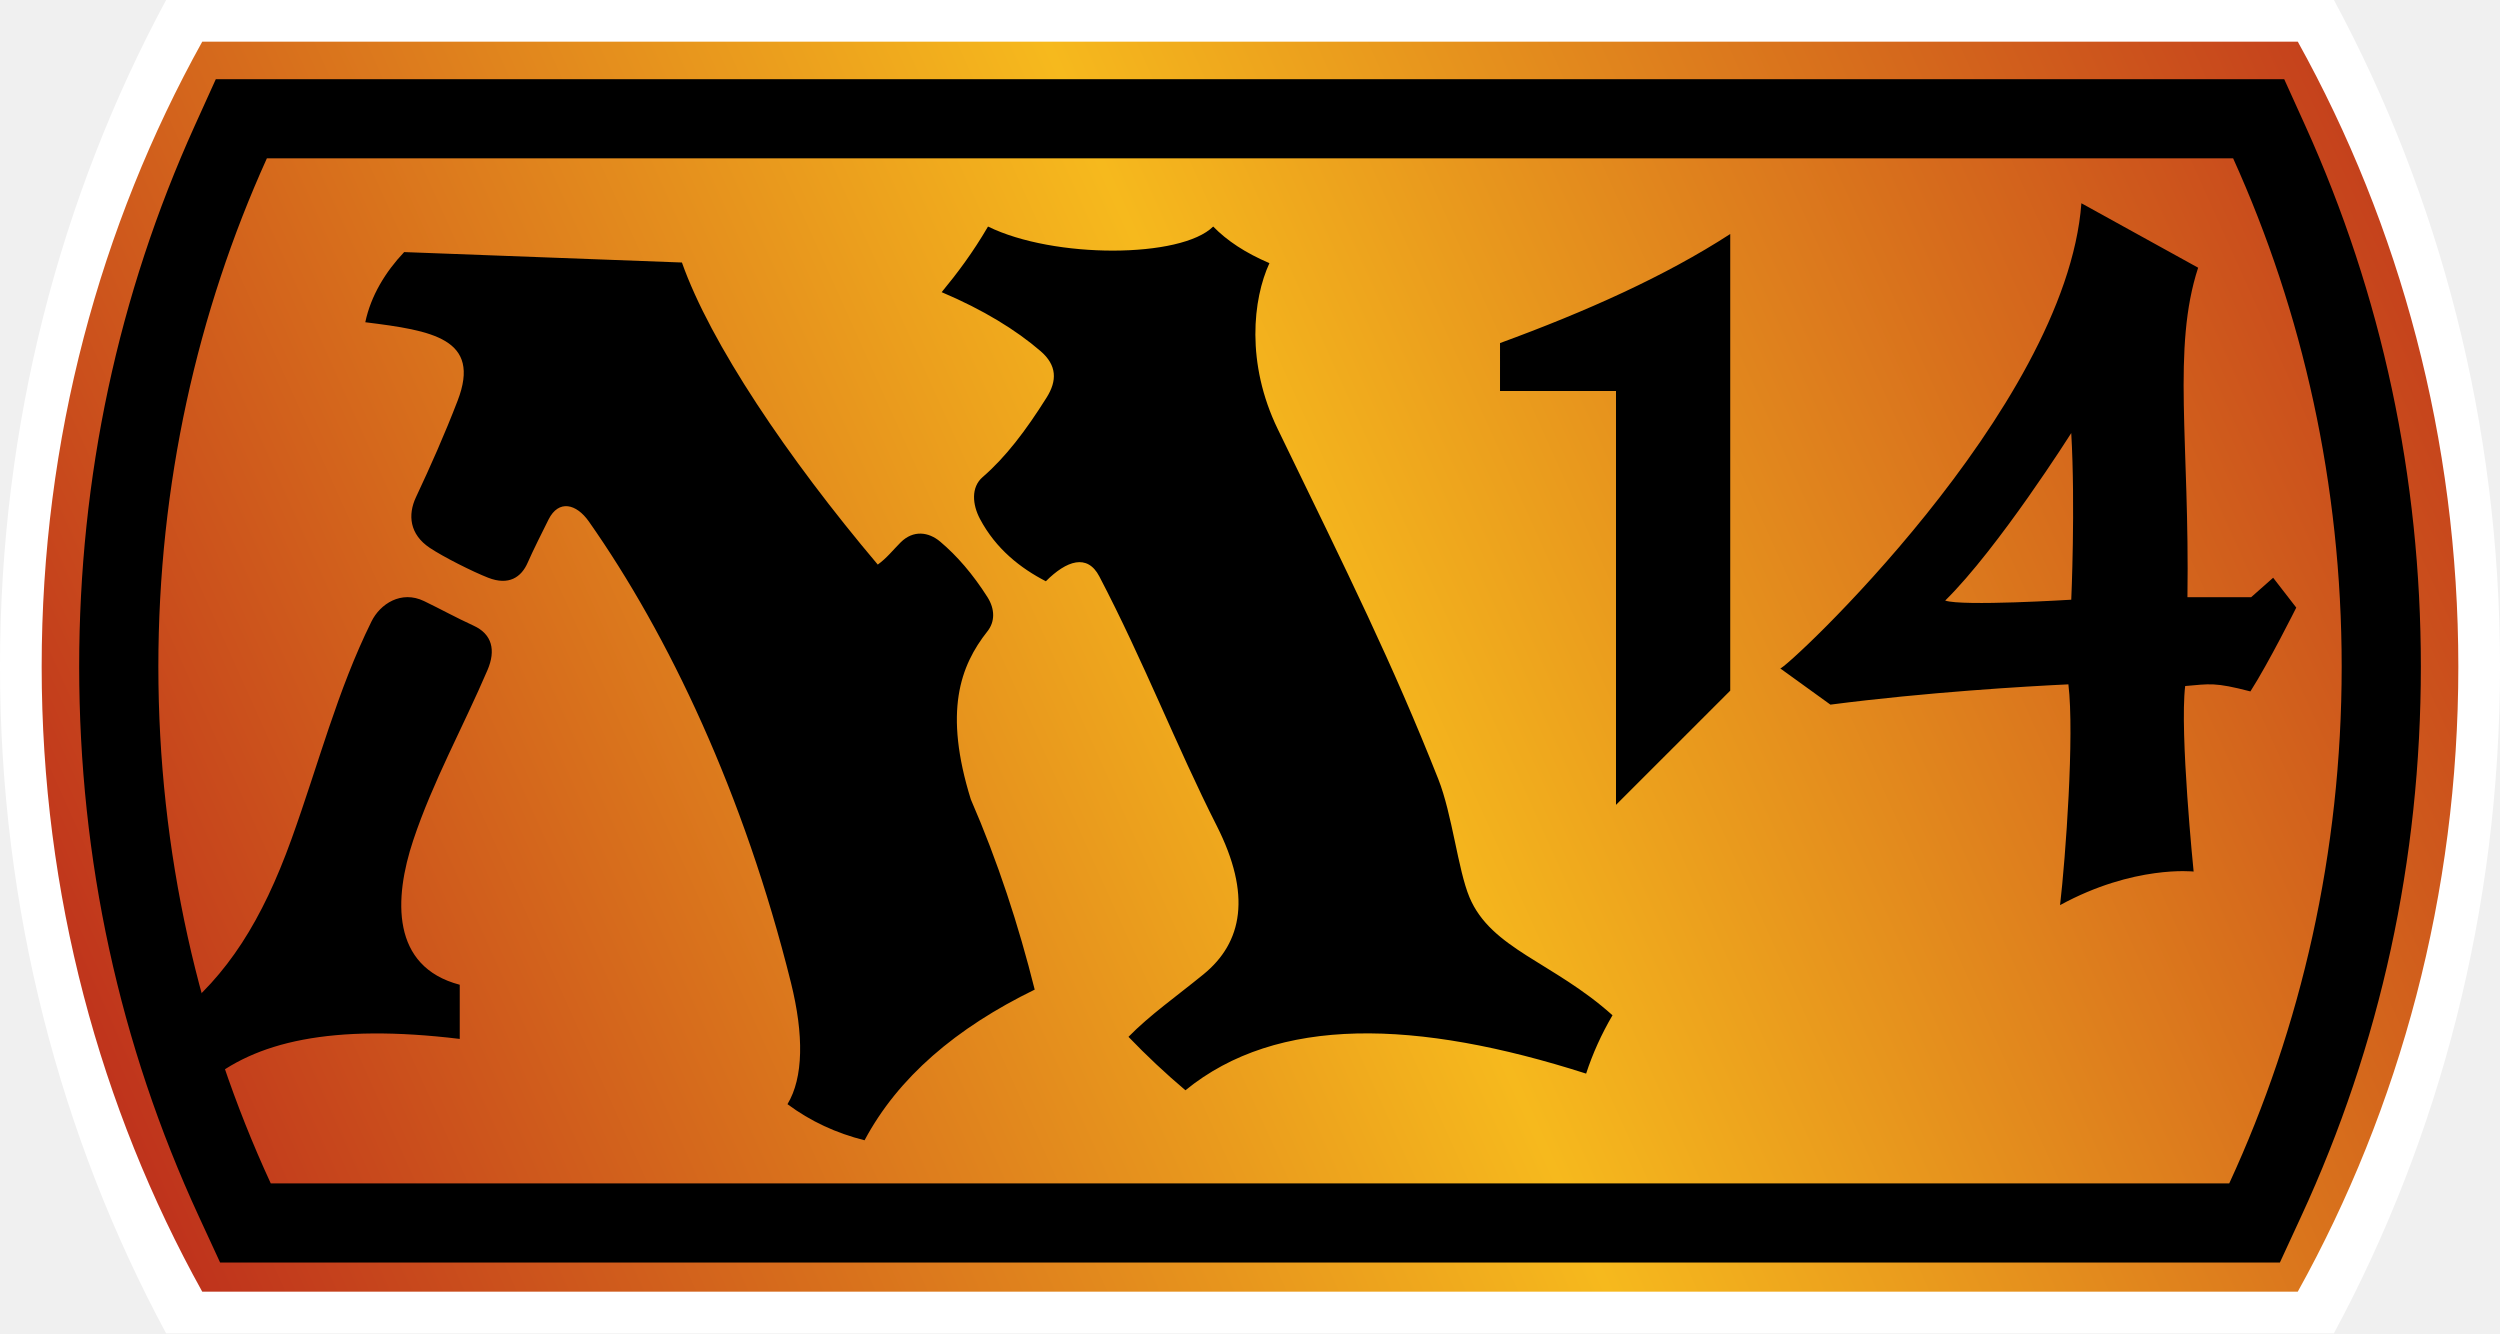
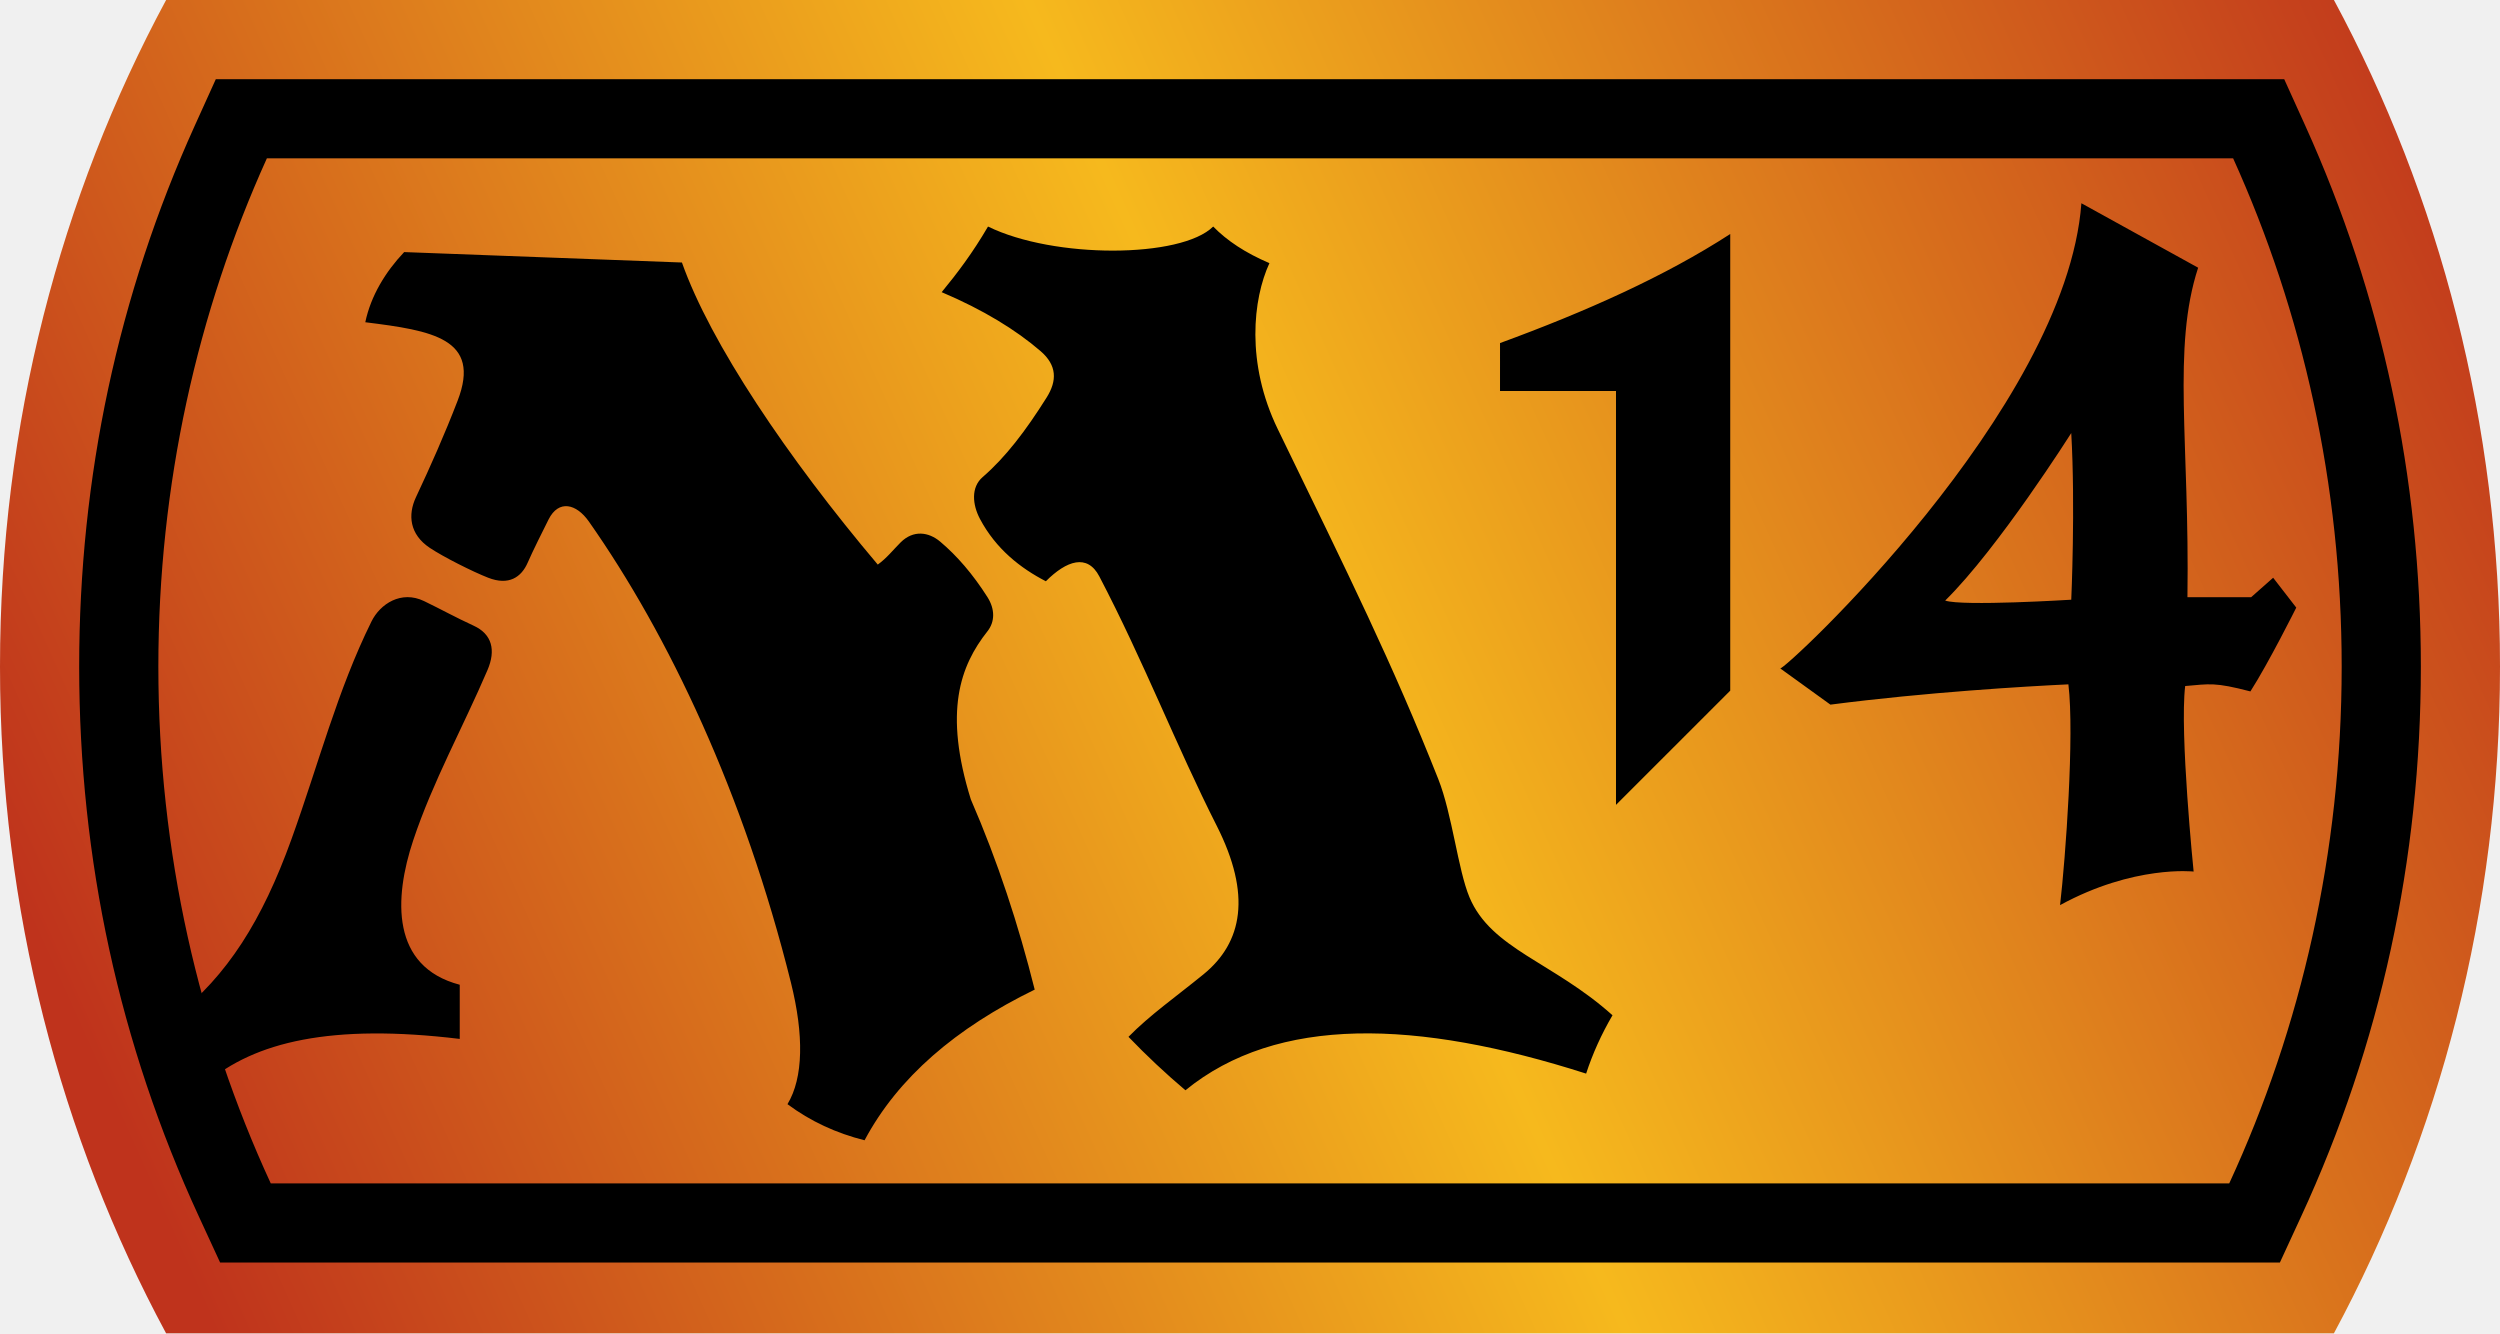
- <svg xmlns="http://www.w3.org/2000/svg" xmlns:xlink="http://www.w3.org/1999/xlink" width="600" height="320.003" viewBox="0 0 600 320.003">
+ <svg xmlns="http://www.w3.org/2000/svg" xmlns:xlink="http://www.w3.org/1999/xlink" width="600" height="320.003" viewBox="0 0 600 320.003" version="1.1" id="svg18">
+   <defs id="defs22">
+     <linearGradient xlink:href="#a" id="linearGradient903" x1="3.837" x2="95.913" y1="45.069" y2="4.931" gradientTransform="matrix(6.18673,0,0,6,10,10.002)" gradientUnits="userSpaceOnUse" />
+     <linearGradient id="linearGradient908" x1="5.99" x2="87.76" y1="44.064" y2="5.935" gradientUnits="userSpaceOnUse">
+       <stop offset="0" style="stop-color:#bf331c" id="stop2-3" />
+       <stop offset=".5" style="stop-color:#f6b91d" id="stop4-6" />
+       <stop offset="1" style="stop-color:#bf331c" id="stop6-7" />
+     </linearGradient>
+   </defs>
  <linearGradient id="a" x1="5.99" x2="87.76" y1="44.064" y2="5.935" gradientUnits="userSpaceOnUse">
-     <stop offset="0" style="stop-color:#bf331c" />
-     <stop offset=".5" style="stop-color:#f6b91d" />
-     <stop offset="1" style="stop-color:#bf331c" />
+     <stop offset="0" style="stop-color:#bf331c" id="stop2" />
+     <stop offset=".5" style="stop-color:#f6b91d" id="stop4" />
+     <stop offset="1" style="stop-color:#bf331c" id="stop6" />
  </linearGradient>
  <linearGradient xlink:href="#a" id="b" x1="3.837" x2="95.913" y1="45.069" y2="4.931" gradientTransform="matrix(6.18673 0 0 6 10 10.002)" gradientUnits="userSpaceOnUse" />
-   <path d="M39.866 0C14.509 47.098 0 101.735 0 160.002c0 58.266 14.509 112.903 39.866 160.001h520.268C585.491 272.905 600 218.268 600 160.002S585.491 47.098 560.14 0Z" style="fill:#fff" />
-   <path d="M48.537 10.002C24.025 54.156 10 105.378 10 160.002s14.025 105.846 38.537 150h502.926c24.512-44.154 38.537-95.376 38.537-150s-14.025-105.846-38.53-150z" style="fill:url(#b)" />
-   <path d="M535.955 38.004c16.684 36.89 26.048 78.272 26.048 122.004 0 44.525-9.722 86.612-26.983 124.001H64.98c-17.261-37.395-26.976-79.482-26.976-124.007 0-43.726 9.363-85.115 26.048-122.005h471.903m12.256-18.995H51.796L46.74 30.17c-18.407 40.679-27.738 84.366-27.738 129.832 0 46.272 9.67 90.676 28.73 131.963l5.094 11.04h494.348l5.094-11.04c19.072-41.287 28.737-85.69 28.737-131.963 0-45.466-9.332-89.153-27.738-129.838z" />
-   <path d="M42.004 244.003c12.525-9.818 20.915-23.073 27.949-42.6 6.534-18.111 10.97-35.584 19.2-52.25 2.08-4.21 7.13-7.532 12.602-4.902 3.859 1.856 7.693 3.981 11.917 5.914 4.441 2.035 5.363 5.888 3.334 10.637-5.862 13.69-13.14 26.79-17.83 40.864-4.666 14.004-5.338 30.336 11.161 34.676v12.998c-30.784-3.725-49.223.685-60.903 10.663zM87.668 77.338c16.084 2.004 27.91 3.91 22.164 18.823-3.13 8.135-6.516 15.744-10.004 23.175-1.984 4.224-1.542 8.915 3.335 12.16 3.27 2.182 10.336 5.734 14.003 7.161 4.915 1.92 7.949-.076 9.498-3.66 1.139-2.637 3.712-7.77 4.998-10.336 2.42-4.813 6.656-3.777 9.664.499 19.117 27.232 37.198 65.248 48.5 110.676 3.13 12.576 3.002 22.836-.832 29.165 5.517 4.103 11.7 6.963 18.503 8.666 8.019-15.066 21.945-26.95 40.832-36.16-3.872-15.476-8.845-30.727-15.335-45.665-6.534-21.037-2.579-32.013 4-40.34 1.799-2.272 1.837-5.286 0-8.185-3.52-5.55-7.36-9.965-11.334-13.312-2.797-2.362-6.464-2.855-9.498.16-1.792 1.785-3.353 3.801-5.497 5.337-21.671-25.664-40.167-53.165-47.002-72.5L96.999 60.5c-4.499 4.749-8 10.502-9.33 16.838m162.075 6.938c3.924 3.386 4.007 7.066 1.434 11.149-5.005 7.962-9.843 14.323-15.34 19.072-2.868 2.477-2.427 6.663-.666 10.004 3.859 7.302 9.817 11.897 15.833 15.001 4.973-4.973 9.952-6.675 12.832-1.165 10.618 20.289 18.554 40.859 28.167 59.828 8.403 16.59 6.227 28.013-3.168 35.674-6.56 5.35-12.89 9.78-18.003 15.002a182 182 0 0 0 13.67 12.826c22.055-17.99 55.495-17.018 96.168-4 1.574-4.826 3.692-9.492 6.33-14.004-14.254-12.787-29.121-15.885-34.33-28.326-2.76-6.58-4.129-19.892-7.489-28.372-11.014-27.808-21.35-48.634-38.515-83.969-7.7-15.853-5.965-31.264-2.004-39.84-5.747-2.451-10.208-5.402-13.497-8.787-7.668 7.622-38.17 7.788-54.042 0-3.687 6.323-7.399 11.232-11.124 15.75 9.933 4.205 17.87 9.082 23.744 14.157m110.26 9.562h27.835v99.329l27.418-27.412V56.161c-15.642 10.137-34.574 18.598-55.252 26.176zM499.533 48.78l28.02 15.47c-6.292 19.29-2.03 42.022-2.567 79.079l15.296-.006 5.274-4.666 5.548 7.168s-6.65 13.319-11.008 20.115c-8.601-2.24-9.734-1.798-15.654-1.292-1.35 11.232 2.029 44.525 2.029 44.525s-14.35-1.62-32.058 8.058c1.33-11.437 3.475-40.807 2.003-52.987-10.01.468-34.234 1.895-57.114 4.87l-12.052-8.703c.679.857 68.628-62.151 72.283-111.63zm-2.432 95.15s1.01-22.33 0-39.994c0 0-17.466 27.61-30.253 40.199 4.057 1.42 30.253-.205 30.253-.205" />
+   <path d="M39.866 0C14.509 47.098 0 101.735 0 160.002c0 58.266 14.509 112.903 39.866 160.001h520.268C585.491 272.905 600 218.268 600 160.002S585.491 47.098 560.14 0Z" style="fill:url(#b);font-variation-settings:normal;opacity:1;vector-effect:none;fill-opacity:1;stroke-width:1;stroke-linecap:butt;stroke-linejoin:miter;stroke-miterlimit:4;stroke-dasharray:none;stroke-dashoffset:0;stroke-opacity:1;-inkscape-stroke:none;stop-color:#000000;stop-opacity:1" id="path10" />
+   <path d="M535.955 38.004c16.684 36.89 26.048 78.272 26.048 122.004 0 44.525-9.722 86.612-26.983 124.001H64.98c-17.261-37.395-26.976-79.482-26.976-124.007 0-43.726 9.363-85.115 26.048-122.005h471.903m12.256-18.995H51.796L46.74 30.17c-18.407 40.679-27.738 84.366-27.738 129.832 0 46.272 9.67 90.676 28.73 131.963l5.094 11.04h494.348l5.094-11.04c19.072-41.287 28.737-85.69 28.737-131.963 0-45.466-9.332-89.153-27.738-129.838z" id="path14" />
+   <path d="M42.004 244.003c12.525-9.818 20.915-23.073 27.949-42.6 6.534-18.111 10.97-35.584 19.2-52.25 2.08-4.21 7.13-7.532 12.602-4.902 3.859 1.856 7.693 3.981 11.917 5.914 4.441 2.035 5.363 5.888 3.334 10.637-5.862 13.69-13.14 26.79-17.83 40.864-4.666 14.004-5.338 30.336 11.161 34.676v12.998c-30.784-3.725-49.223.685-60.903 10.663zM87.668 77.338c16.084 2.004 27.91 3.91 22.164 18.823-3.13 8.135-6.516 15.744-10.004 23.175-1.984 4.224-1.542 8.915 3.335 12.16 3.27 2.182 10.336 5.734 14.003 7.161 4.915 1.92 7.949-.076 9.498-3.66 1.139-2.637 3.712-7.77 4.998-10.336 2.42-4.813 6.656-3.777 9.664.499 19.117 27.232 37.198 65.248 48.5 110.676 3.13 12.576 3.002 22.836-.832 29.165 5.517 4.103 11.7 6.963 18.503 8.666 8.019-15.066 21.945-26.95 40.832-36.16-3.872-15.476-8.845-30.727-15.335-45.665-6.534-21.037-2.579-32.013 4-40.34 1.799-2.272 1.837-5.286 0-8.185-3.52-5.55-7.36-9.965-11.334-13.312-2.797-2.362-6.464-2.855-9.498.16-1.792 1.785-3.353 3.801-5.497 5.337-21.671-25.664-40.167-53.165-47.002-72.5L96.999 60.5c-4.499 4.749-8 10.502-9.33 16.838m162.075 6.938c3.924 3.386 4.007 7.066 1.434 11.149-5.005 7.962-9.843 14.323-15.34 19.072-2.868 2.477-2.427 6.663-.666 10.004 3.859 7.302 9.817 11.897 15.833 15.001 4.973-4.973 9.952-6.675 12.832-1.165 10.618 20.289 18.554 40.859 28.167 59.828 8.403 16.59 6.227 28.013-3.168 35.674-6.56 5.35-12.89 9.78-18.003 15.002a182 182 0 0 0 13.67 12.826c22.055-17.99 55.495-17.018 96.168-4 1.574-4.826 3.692-9.492 6.33-14.004-14.254-12.787-29.121-15.885-34.33-28.326-2.76-6.58-4.129-19.892-7.489-28.372-11.014-27.808-21.35-48.634-38.515-83.969-7.7-15.853-5.965-31.264-2.004-39.84-5.747-2.451-10.208-5.402-13.497-8.787-7.668 7.622-38.17 7.788-54.042 0-3.687 6.323-7.399 11.232-11.124 15.75 9.933 4.205 17.87 9.082 23.744 14.157m110.26 9.562h27.835v99.329l27.418-27.412V56.161c-15.642 10.137-34.574 18.598-55.252 26.176zM499.533 48.78l28.02 15.47c-6.292 19.29-2.03 42.022-2.567 79.079l15.296-.006 5.274-4.666 5.548 7.168s-6.65 13.319-11.008 20.115c-8.601-2.24-9.734-1.798-15.654-1.292-1.35 11.232 2.029 44.525 2.029 44.525s-14.35-1.62-32.058 8.058c1.33-11.437 3.475-40.807 2.003-52.987-10.01.468-34.234 1.895-57.114 4.87l-12.052-8.703c.679.857 68.628-62.151 72.283-111.63zm-2.432 95.15s1.01-22.33 0-39.994c0 0-17.466 27.61-30.253 40.199 4.057 1.42 30.253-.205 30.253-.205" id="path16" />
</svg>
